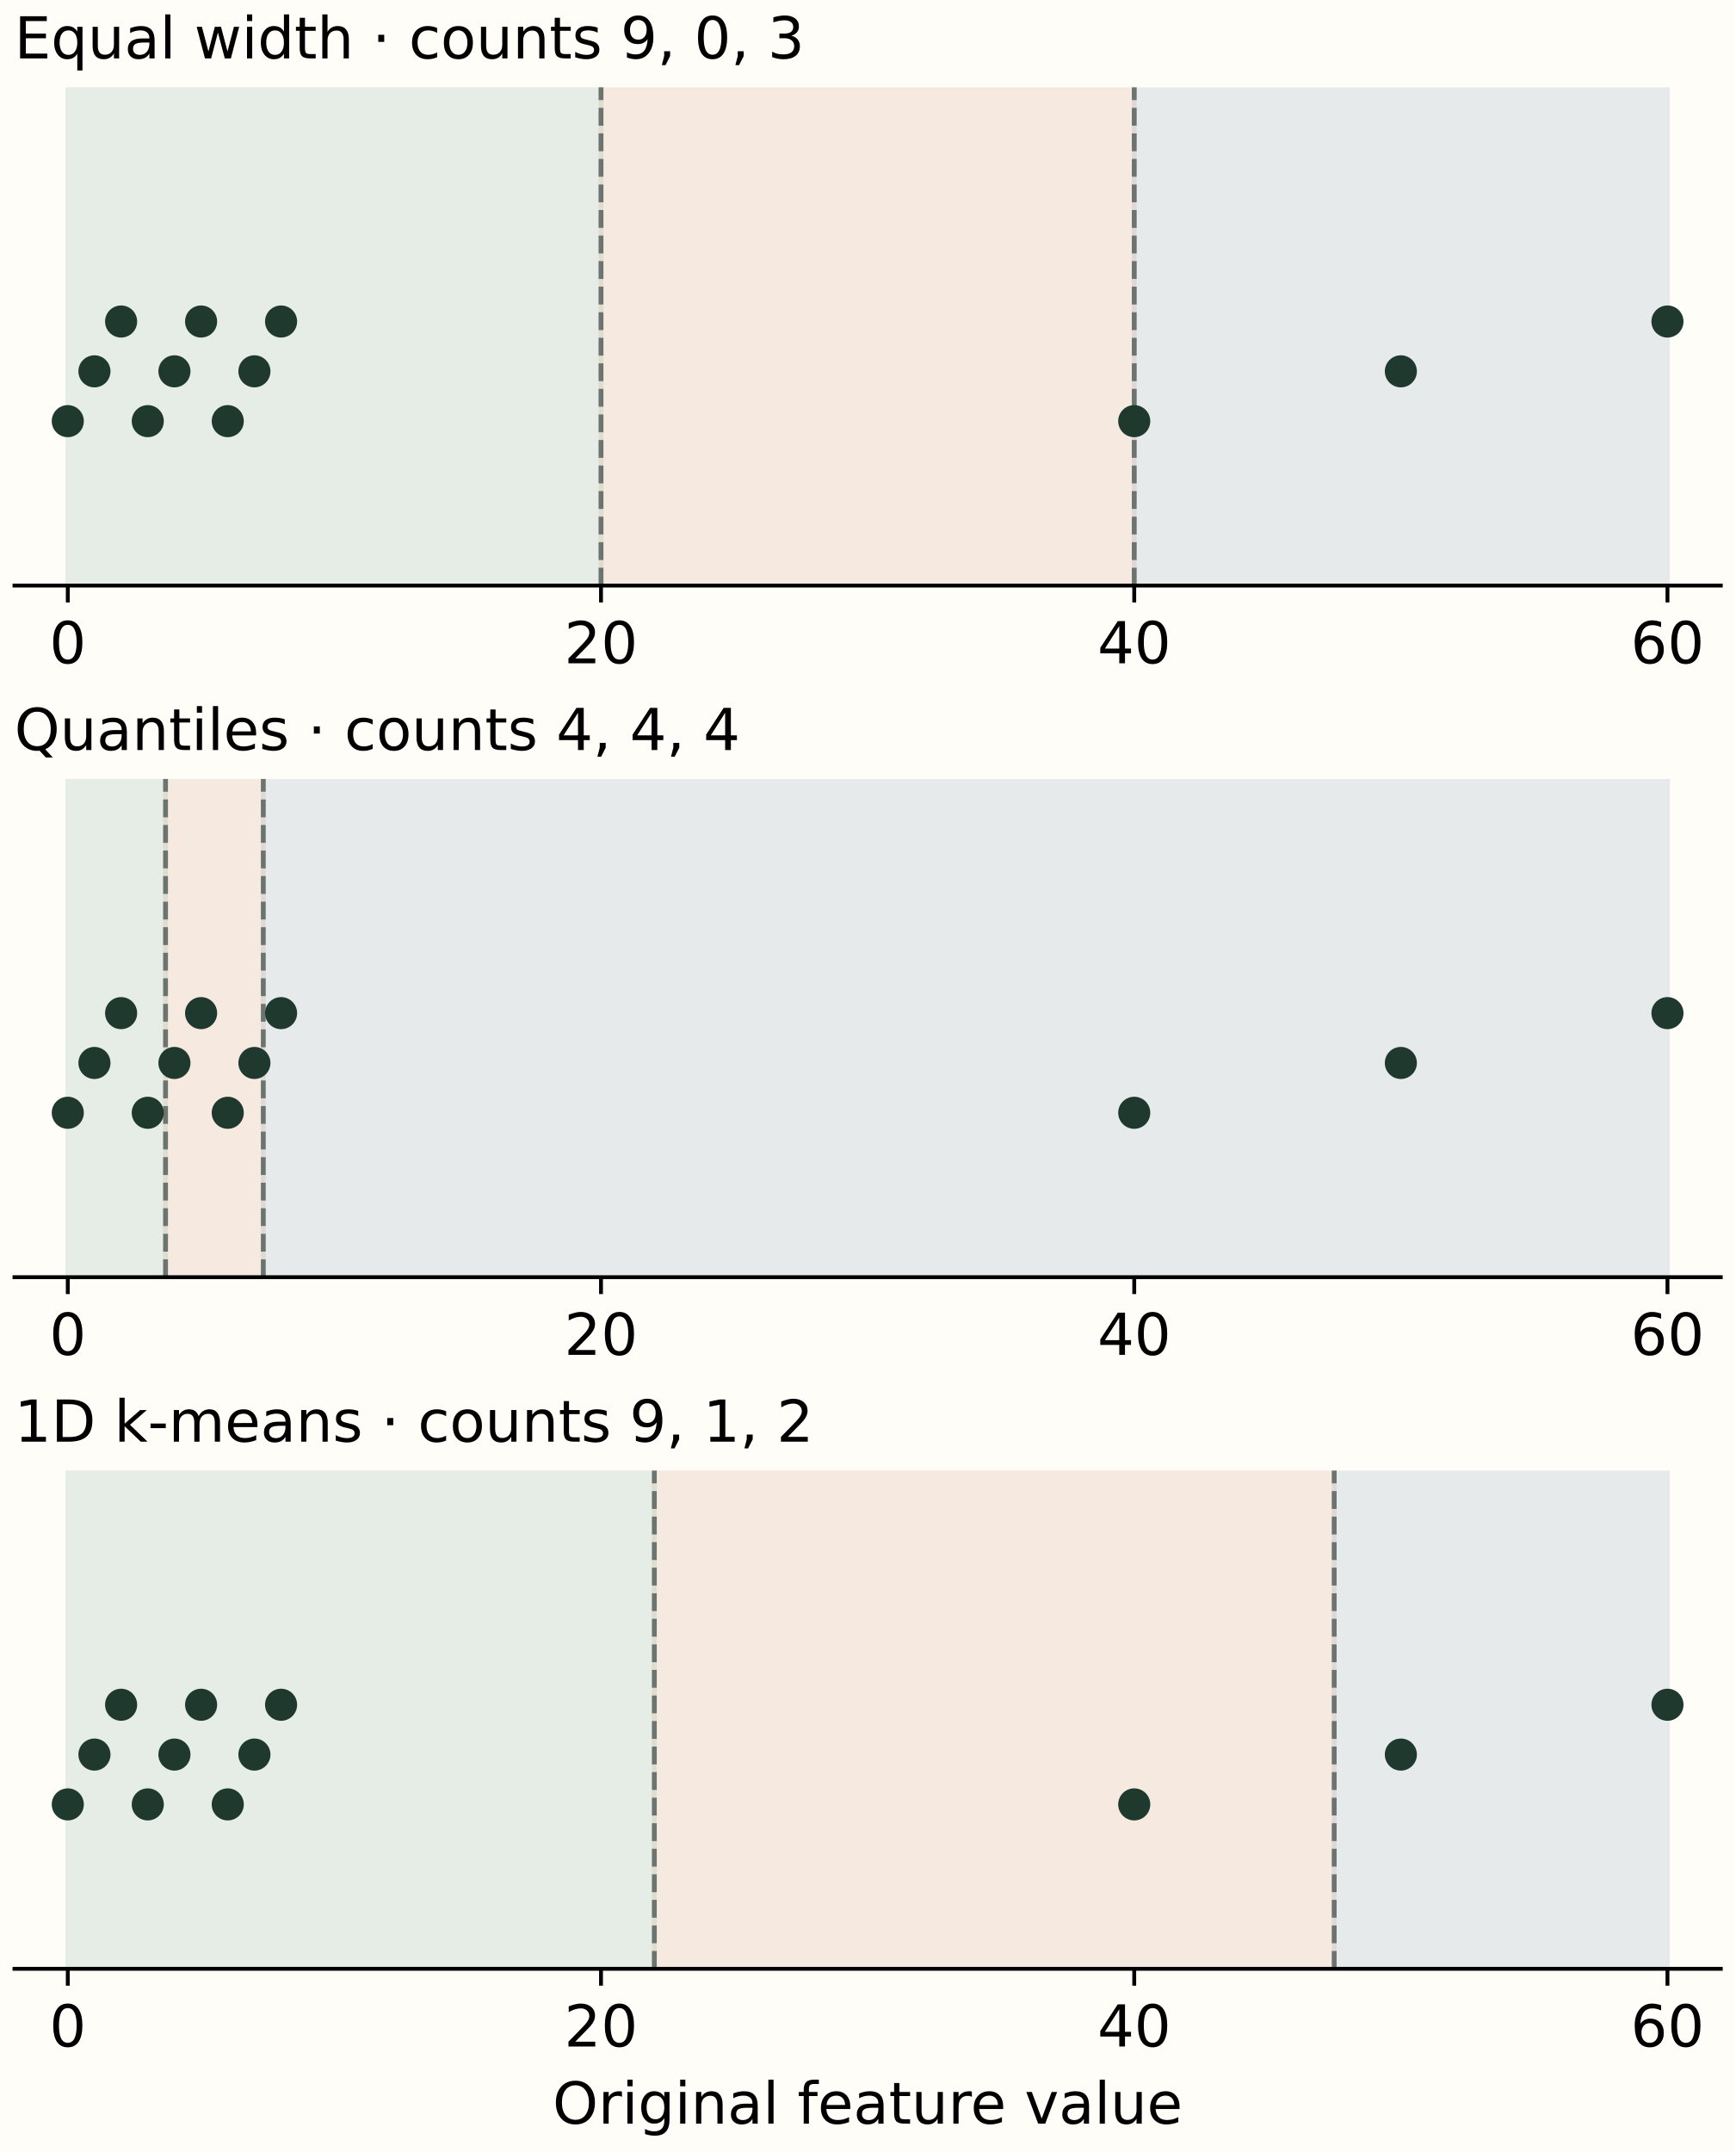
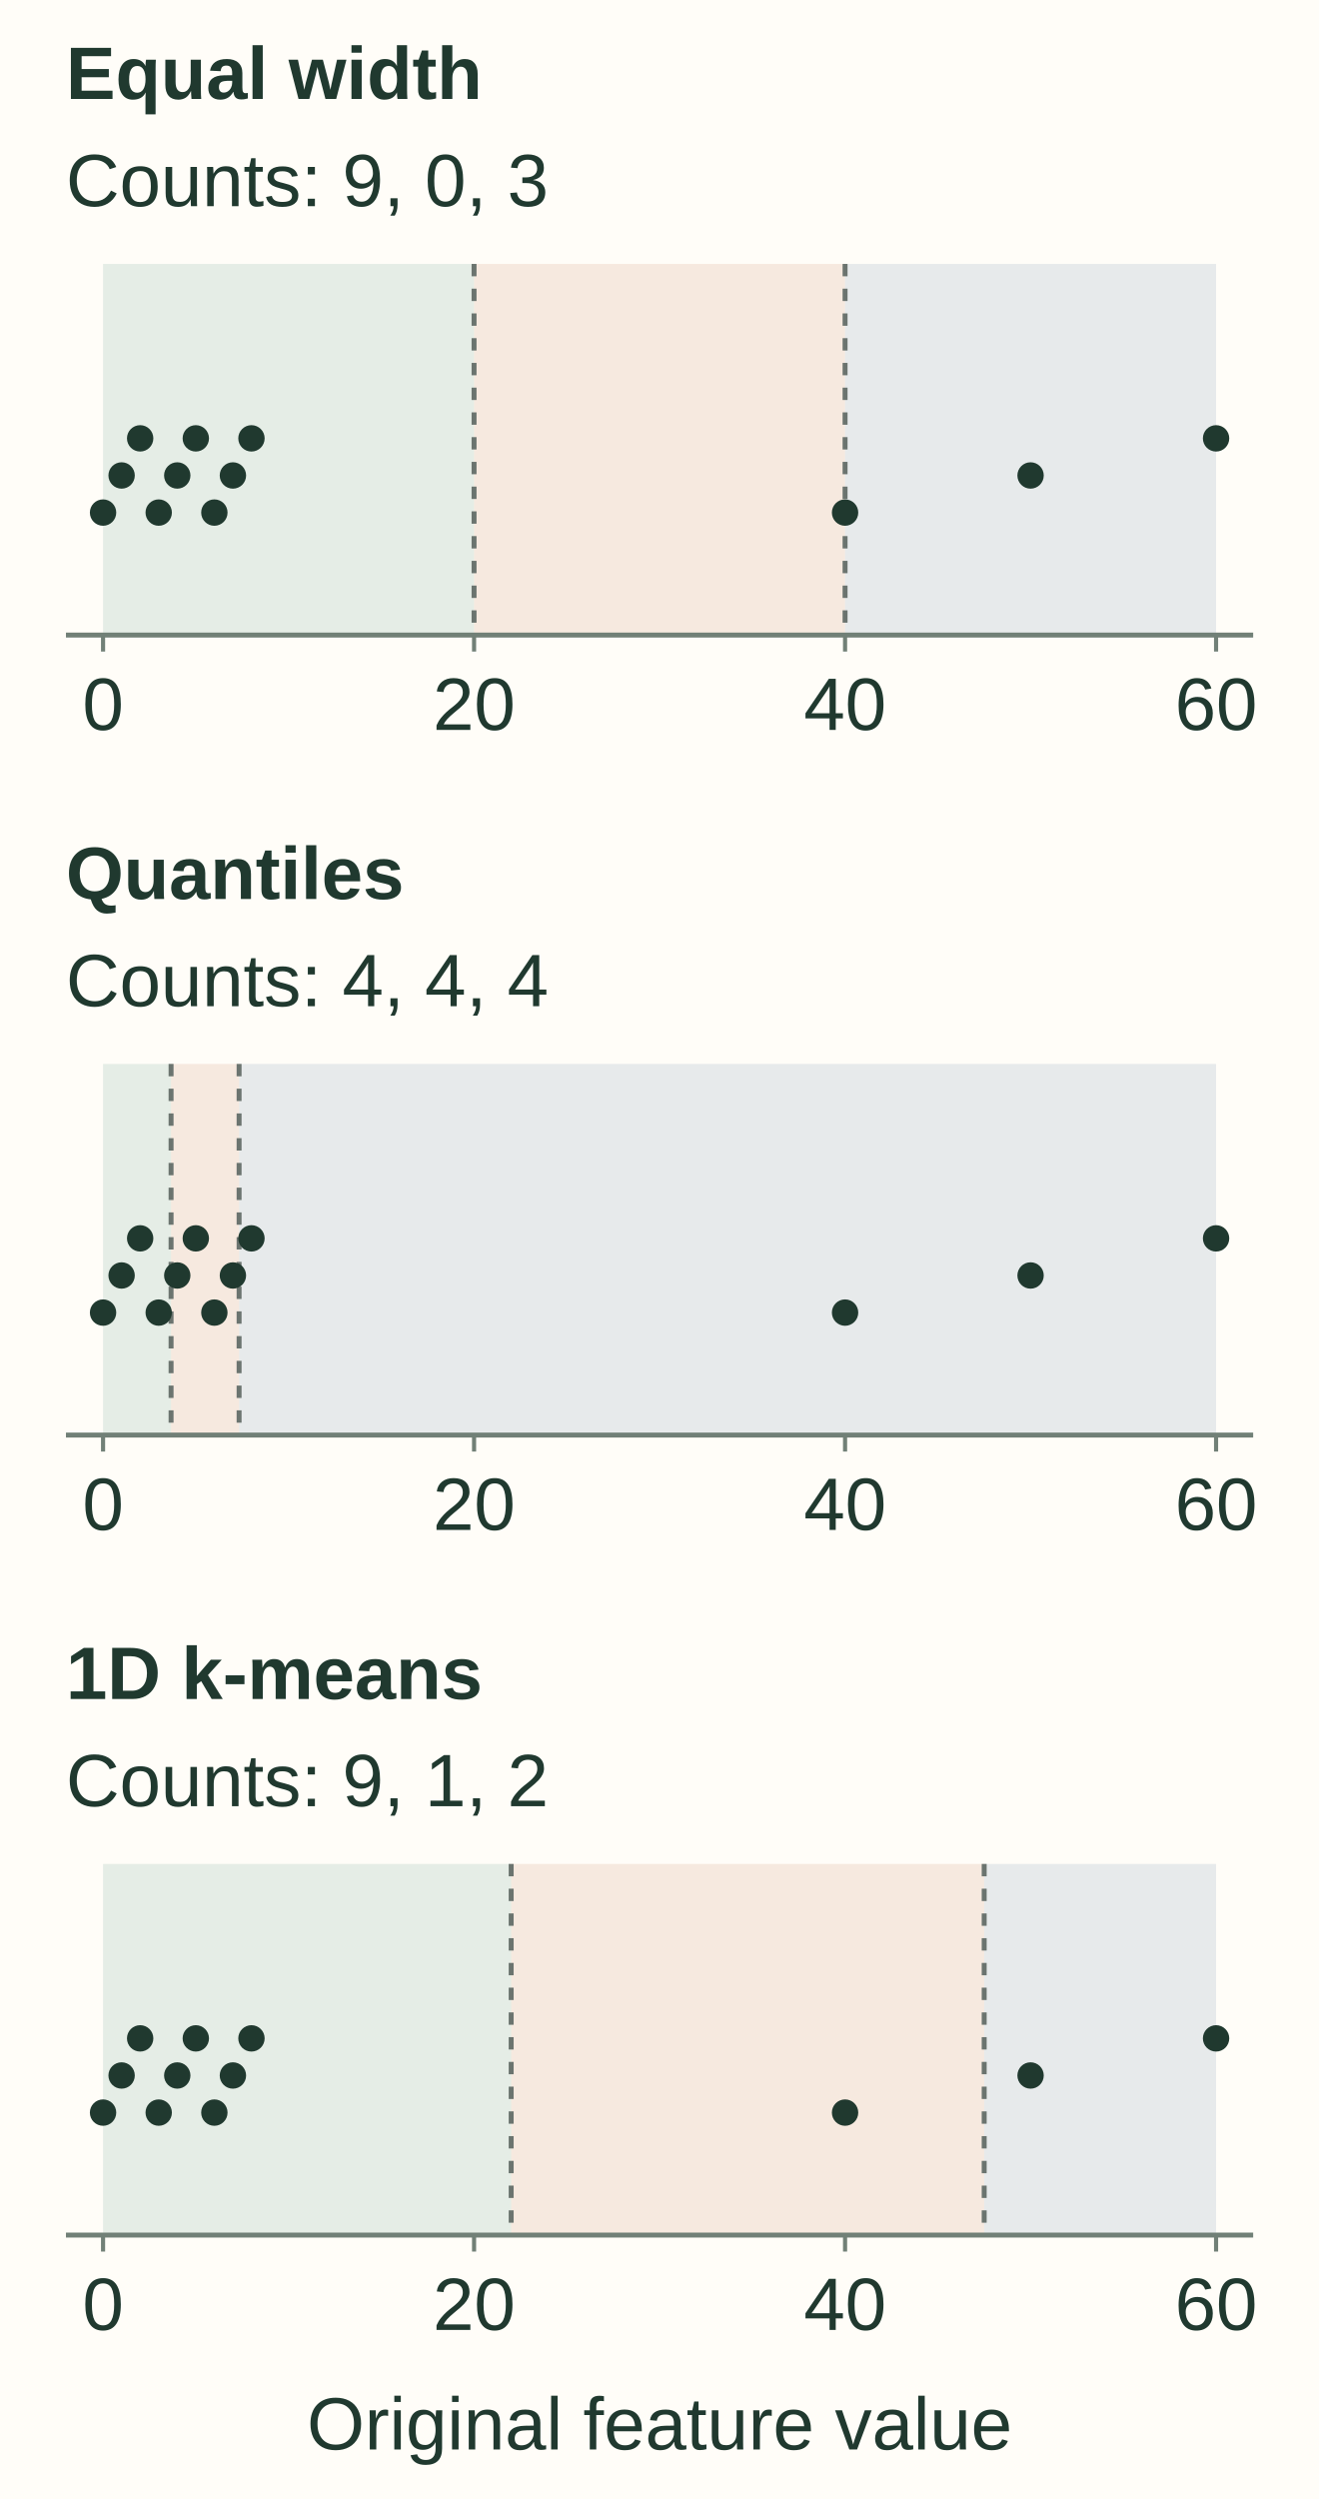
- <svg xmlns="http://www.w3.org/2000/svg" xmlns:xlink="http://www.w3.org/1999/xlink" width="360pt" height="446.4pt" viewBox="0 0 360 446.4" version="1.1">
-   <defs>
-     <style type="text/css">*{stroke-linejoin: round; stroke-linecap: butt}</style>
-   </defs>
-   <g id="figure_1">
-     <g id="patch_1">
-       <path d="M 0 446.4  L 360 446.4  L 360 0  L 0 0  z " style="fill: #fffdf8" />
+ <svg xmlns="http://www.w3.org/2000/svg" width="320" height="606" viewBox="0 0 320 606" role="img" aria-labelledby="title description">
+   <rect width="320" height="606" fill="#fffdf8" />
+   <g fill="#20392f" font-family="Arial, sans-serif" font-size="18">
+     <g id="uniform-panel">
+       <text x="16" y="24" font-weight="700">Equal width</text>
+       <text x="16" y="50">Counts: 9, 0, 3</text>
+       <rect data-bin="0" x="25" y="64" width="90" height="90" fill="#23775d" fill-opacity="0.12" />
+       <rect data-bin="1" x="115" y="64" width="90" height="90" fill="#b45a29" fill-opacity="0.12" />
+       <rect data-bin="2" x="205" y="64" width="90" height="90" fill="#375d8c" fill-opacity="0.12" />
+       <path data-cut="20.0" d="M 115 64 V 154" fill="none" stroke="#6b746f" stroke-width="1.2" stroke-dasharray="3 3" />
+       <path data-cut="40.0" d="M 205 64 V 154" fill="none" stroke="#6b746f" stroke-width="1.2" stroke-dasharray="3 3" />
+       <path d="M 16 154 H 304" fill="none" stroke="#718077" stroke-width="1.2" />
+       <path d="M 25 154 v 4" stroke="#718077" />
+       <text x="25" y="177" text-anchor="middle">0</text>
+       <path d="M 115 154 v 4" stroke="#718077" />
+       <text x="115" y="177" text-anchor="middle">20</text>
+       <path d="M 205 154 v 4" stroke="#718077" />
+       <text x="205" y="177" text-anchor="middle">40</text>
+       <path d="M 295 154 v 4" stroke="#718077" />
+       <text x="295" y="177" text-anchor="middle">60</text>
+       <circle data-value="0" cx="25" cy="124.3" r="3.2" fill="#20392f" />
+       <circle data-value="1" cx="29.5" cy="115.3" r="3.2" fill="#20392f" />
+       <circle data-value="2" cx="34" cy="106.3" r="3.2" fill="#20392f" />
+       <circle data-value="3" cx="38.5" cy="124.3" r="3.2" fill="#20392f" />
+       <circle data-value="4" cx="43" cy="115.3" r="3.2" fill="#20392f" />
+       <circle data-value="5" cx="47.5" cy="106.3" r="3.2" fill="#20392f" />
+       <circle data-value="6" cx="52" cy="124.3" r="3.2" fill="#20392f" />
+       <circle data-value="7" cx="56.5" cy="115.3" r="3.2" fill="#20392f" />
+       <circle data-value="8" cx="61" cy="106.3" r="3.2" fill="#20392f" />
+       <circle data-value="40" cx="205" cy="124.3" r="3.2" fill="#20392f" />
+       <circle data-value="50" cx="250" cy="115.3" r="3.2" fill="#20392f" />
+       <circle data-value="60" cx="295" cy="106.3" r="3.2" fill="#20392f" />
    </g>
-     <g id="axes_1">
-       <g id="patch_2">
-         <path d="M 3 121.466  L 357 121.466  L 357 18.118  L 3 18.118  z " style="fill: #fffdf8" />
-       </g>
-       <g id="patch_3">
-         <path d="M 14.063 121.466  L 124.688 121.466  L 124.688 18.118  L 14.063 18.118  z " clip-path="url(#p2370703adc)" style="fill: #23775d; opacity: 0.12; stroke: #23775d; stroke-linejoin: miter" />
-       </g>
-       <g id="patch_4">
-         <path d="M 124.688 121.466  L 235.312 121.466  L 235.312 18.118  L 124.688 18.118  z " clip-path="url(#p2370703adc)" style="fill: #b45a29; opacity: 0.12; stroke: #b45a29; stroke-linejoin: miter" />
-       </g>
-       <g id="patch_5">
-         <path d="M 235.312 121.466  L 345.937 121.466  L 345.937 18.118  L 235.312 18.118  z " clip-path="url(#p2370703adc)" style="fill: #375d8c; opacity: 0.12; stroke: #375d8c; stroke-linejoin: miter" />
-       </g>
-       <g id="matplotlib.axis_1">
-         <g id="xtick_1">
-           <g id="line2d_1">
-             <defs>
-               <path id="m7b3e0a7ec9" d="M 0 0  L 0 3.5  " style="stroke: #000000; stroke-width: 0.8" />
-             </defs>
-             <g>
-               <use xlink:href="#m7b3e0a7ec9" x="14.063" y="121.466" style="stroke: #000000; stroke-width: 0.8" />
-             </g>
-           </g>
-           <g id="text_1">
-             <text style="font-size: 12px; font-family: 'DejaVu Sans', sans-serif; text-anchor: middle" x="14.063" y="137.583" transform="rotate(-0 14.06273 137.5833)">0</text>
-           </g>
-         </g>
-         <g id="xtick_2">
-           <g id="line2d_2">
-             <g>
-               <use xlink:href="#m7b3e0a7ec9" x="124.688" y="121.466" style="stroke: #000000; stroke-width: 0.8" />
-             </g>
-           </g>
-           <g id="text_2">
-             <text style="font-size: 12px; font-family: 'DejaVu Sans', sans-serif; text-anchor: middle" x="124.688" y="137.583" transform="rotate(-0 124.6876 137.5833)">20</text>
-           </g>
-         </g>
-         <g id="xtick_3">
-           <g id="line2d_3">
-             <g>
-               <use xlink:href="#m7b3e0a7ec9" x="235.312" y="121.466" style="stroke: #000000; stroke-width: 0.8" />
-             </g>
-           </g>
-           <g id="text_3">
-             <text style="font-size: 12px; font-family: 'DejaVu Sans', sans-serif; text-anchor: middle" x="235.312" y="137.583" transform="rotate(-0 235.3124 137.5833)">40</text>
-           </g>
-         </g>
-         <g id="xtick_4">
-           <g id="line2d_4">
-             <g>
-               <use xlink:href="#m7b3e0a7ec9" x="345.937" y="121.466" style="stroke: #000000; stroke-width: 0.8" />
-             </g>
-           </g>
-           <g id="text_4">
-             <text style="font-size: 12px; font-family: 'DejaVu Sans', sans-serif; text-anchor: middle" x="345.937" y="137.583" transform="rotate(-0 345.9373 137.5833)">60</text>
-           </g>
-         </g>
-       </g>
-       <g id="matplotlib.axis_2" />
-       <g id="line2d_5">
-         <path d="M 124.688 121.466  L 124.688 18.118  " clip-path="url(#p2370703adc)" style="fill: none; stroke-dasharray: 3.7,1.6; stroke-dashoffset: 0; stroke: #6b746f" />
-       </g>
-       <g id="line2d_6">
-         <path d="M 235.312 121.466  L 235.312 18.118  " clip-path="url(#p2370703adc)" style="fill: none; stroke-dasharray: 3.7,1.6; stroke-dashoffset: 0; stroke: #6b746f" />
-       </g>
-       <g id="patch_6">
-         <path d="M 3 121.466  L 357 121.466  " style="fill: none; stroke: #000000; stroke-width: 0.8; stroke-linejoin: miter; stroke-linecap: square" />
-       </g>
-       <g id="PathCollection_1">
-         <defs>
-           <path id="ma3e49df880" d="M 0 2.828  C 0.75 2.828 1.47 2.53 2 2  C 2.53 1.47 2.828 0.75 2.828 0  C 2.828 -0.75 2.53 -1.47 2 -2  C 1.47 -2.53 0.75 -2.828 0 -2.828  C -0.75 -2.828 -1.47 -2.53 -2 -2  C -2.53 -1.47 -2.828 -0.75 -2.828 0  C -2.828 0.75 -2.53 1.47 -2 2  C -1.47 2.53 -0.75 2.828 0 2.828  z " style="stroke: #20392f" />
-         </defs>
-         <g clip-path="url(#p2370703adc)">
-           <use xlink:href="#ma3e49df880" x="14.063" y="87.361" style="fill: #20392f; stroke: #20392f" />
-           <use xlink:href="#ma3e49df880" x="19.594" y="77.027" style="fill: #20392f; stroke: #20392f" />
-           <use xlink:href="#ma3e49df880" x="25.125" y="66.692" style="fill: #20392f; stroke: #20392f" />
-           <use xlink:href="#ma3e49df880" x="30.656" y="87.361" style="fill: #20392f; stroke: #20392f" />
-           <use xlink:href="#ma3e49df880" x="36.188" y="77.027" style="fill: #20392f; stroke: #20392f" />
-           <use xlink:href="#ma3e49df880" x="41.719" y="66.692" style="fill: #20392f; stroke: #20392f" />
-           <use xlink:href="#ma3e49df880" x="47.25" y="87.361" style="fill: #20392f; stroke: #20392f" />
-           <use xlink:href="#ma3e49df880" x="52.781" y="77.027" style="fill: #20392f; stroke: #20392f" />
-           <use xlink:href="#ma3e49df880" x="58.313" y="66.692" style="fill: #20392f; stroke: #20392f" />
-           <use xlink:href="#ma3e49df880" x="235.312" y="87.361" style="fill: #20392f; stroke: #20392f" />
-           <use xlink:href="#ma3e49df880" x="290.625" y="77.027" style="fill: #20392f; stroke: #20392f" />
-           <use xlink:href="#ma3e49df880" x="345.937" y="66.692" style="fill: #20392f; stroke: #20392f" />
-         </g>
-       </g>
-       <g id="text_5">
-         <text style="font-size: 12px; font-family: 'DejaVu Sans', sans-serif; text-anchor: start" x="3" y="12.118" transform="rotate(-0 3.00024 12.11837)">Equal width  ·  counts 9, 0, 3</text>
-       </g>
+     <g id="quantile-panel">
+       <text x="16" y="218" font-weight="700">Quantiles</text>
+       <text x="16" y="244">Counts: 4, 4, 4</text>
+       <rect data-bin="0" x="25" y="258" width="16.5" height="90" fill="#23775d" fill-opacity="0.12" />
+       <rect data-bin="1" x="41.5" y="258" width="16.5" height="90" fill="#b45a29" fill-opacity="0.12" />
+       <rect data-bin="2" x="58" y="258" width="237" height="90" fill="#375d8c" fill-opacity="0.12" />
+       <path data-cut="3.666666666666667" d="M 41.5 258 V 348" fill="none" stroke="#6b746f" stroke-width="1.2" stroke-dasharray="3 3" />
+       <path data-cut="7.333333333333334" d="M 58 258 V 348" fill="none" stroke="#6b746f" stroke-width="1.2" stroke-dasharray="3 3" />
+       <path d="M 16 348 H 304" fill="none" stroke="#718077" stroke-width="1.2" />
+       <path d="M 25 348 v 4" stroke="#718077" />
+       <text x="25" y="371" text-anchor="middle">0</text>
+       <path d="M 115 348 v 4" stroke="#718077" />
+       <text x="115" y="371" text-anchor="middle">20</text>
+       <path d="M 205 348 v 4" stroke="#718077" />
+       <text x="205" y="371" text-anchor="middle">40</text>
+       <path d="M 295 348 v 4" stroke="#718077" />
+       <text x="295" y="371" text-anchor="middle">60</text>
+       <circle data-value="0" cx="25" cy="318.3" r="3.2" fill="#20392f" />
+       <circle data-value="1" cx="29.5" cy="309.3" r="3.2" fill="#20392f" />
+       <circle data-value="2" cx="34" cy="300.3" r="3.2" fill="#20392f" />
+       <circle data-value="3" cx="38.5" cy="318.3" r="3.2" fill="#20392f" />
+       <circle data-value="4" cx="43" cy="309.3" r="3.2" fill="#20392f" />
+       <circle data-value="5" cx="47.5" cy="300.3" r="3.2" fill="#20392f" />
+       <circle data-value="6" cx="52" cy="318.3" r="3.2" fill="#20392f" />
+       <circle data-value="7" cx="56.5" cy="309.3" r="3.2" fill="#20392f" />
+       <circle data-value="8" cx="61" cy="300.3" r="3.2" fill="#20392f" />
+       <circle data-value="40" cx="205" cy="318.3" r="3.2" fill="#20392f" />
+       <circle data-value="50" cx="250" cy="309.3" r="3.2" fill="#20392f" />
+       <circle data-value="60" cx="295" cy="300.3" r="3.2" fill="#20392f" />
    </g>
-     <g id="axes_2">
-       <g id="patch_7">
-         <path d="M 3 264.932  L 357 264.932  L 357 161.585  L 3 161.585  z " style="fill: #fffdf8" />
-       </g>
-       <g id="patch_8">
-         <path d="M 14.063 264.932  L 34.344 264.932  L 34.344 161.585  L 14.063 161.585  z " clip-path="url(#pf236d4a71f)" style="fill: #23775d; opacity: 0.12; stroke: #23775d; stroke-linejoin: miter" />
-       </g>
-       <g id="patch_9">
-         <path d="M 34.344 264.932  L 54.625 264.932  L 54.625 161.585  L 34.344 161.585  z " clip-path="url(#pf236d4a71f)" style="fill: #b45a29; opacity: 0.12; stroke: #b45a29; stroke-linejoin: miter" />
-       </g>
-       <g id="patch_10">
-         <path d="M 54.625 264.932  L 345.937 264.932  L 345.937 161.585  L 54.625 161.585  z " clip-path="url(#pf236d4a71f)" style="fill: #375d8c; opacity: 0.12; stroke: #375d8c; stroke-linejoin: miter" />
-       </g>
-       <g id="matplotlib.axis_3">
-         <g id="xtick_5">
-           <g id="line2d_7">
-             <g>
-               <use xlink:href="#m7b3e0a7ec9" x="14.063" y="264.932" style="stroke: #000000; stroke-width: 0.8" />
-             </g>
-           </g>
-           <g id="text_6">
-             <text style="font-size: 12px; font-family: 'DejaVu Sans', sans-serif; text-anchor: middle" x="14.063" y="281.05" transform="rotate(-0 14.06273 281.0497)">0</text>
-           </g>
-         </g>
-         <g id="xtick_6">
-           <g id="line2d_8">
-             <g>
-               <use xlink:href="#m7b3e0a7ec9" x="124.688" y="264.932" style="stroke: #000000; stroke-width: 0.8" />
-             </g>
-           </g>
-           <g id="text_7">
-             <text style="font-size: 12px; font-family: 'DejaVu Sans', sans-serif; text-anchor: middle" x="124.688" y="281.05" transform="rotate(-0 124.6876 281.0497)">20</text>
-           </g>
-         </g>
-         <g id="xtick_7">
-           <g id="line2d_9">
-             <g>
-               <use xlink:href="#m7b3e0a7ec9" x="235.312" y="264.932" style="stroke: #000000; stroke-width: 0.8" />
-             </g>
-           </g>
-           <g id="text_8">
-             <text style="font-size: 12px; font-family: 'DejaVu Sans', sans-serif; text-anchor: middle" x="235.312" y="281.05" transform="rotate(-0 235.3124 281.0497)">40</text>
-           </g>
-         </g>
-         <g id="xtick_8">
-           <g id="line2d_10">
-             <g>
-               <use xlink:href="#m7b3e0a7ec9" x="345.937" y="264.932" style="stroke: #000000; stroke-width: 0.8" />
-             </g>
-           </g>
-           <g id="text_9">
-             <text style="font-size: 12px; font-family: 'DejaVu Sans', sans-serif; text-anchor: middle" x="345.937" y="281.05" transform="rotate(-0 345.9373 281.0497)">60</text>
-           </g>
-         </g>
-       </g>
-       <g id="matplotlib.axis_4" />
-       <g id="line2d_11">
-         <path d="M 34.344 264.932  L 34.344 161.585  " clip-path="url(#pf236d4a71f)" style="fill: none; stroke-dasharray: 3.7,1.6; stroke-dashoffset: 0; stroke: #6b746f" />
-       </g>
-       <g id="line2d_12">
-         <path d="M 54.625 264.932  L 54.625 161.585  " clip-path="url(#pf236d4a71f)" style="fill: none; stroke-dasharray: 3.7,1.6; stroke-dashoffset: 0; stroke: #6b746f" />
-       </g>
-       <g id="patch_11">
-         <path d="M 3 264.932  L 357 264.932  " style="fill: none; stroke: #000000; stroke-width: 0.8; stroke-linejoin: miter; stroke-linecap: square" />
-       </g>
-       <g id="PathCollection_2">
-         <g clip-path="url(#pf236d4a71f)">
-           <use xlink:href="#ma3e49df880" x="14.063" y="230.828" style="fill: #20392f; stroke: #20392f" />
-           <use xlink:href="#ma3e49df880" x="19.594" y="220.493" style="fill: #20392f; stroke: #20392f" />
-           <use xlink:href="#ma3e49df880" x="25.125" y="210.158" style="fill: #20392f; stroke: #20392f" />
-           <use xlink:href="#ma3e49df880" x="30.656" y="230.828" style="fill: #20392f; stroke: #20392f" />
-           <use xlink:href="#ma3e49df880" x="36.188" y="220.493" style="fill: #20392f; stroke: #20392f" />
-           <use xlink:href="#ma3e49df880" x="41.719" y="210.158" style="fill: #20392f; stroke: #20392f" />
-           <use xlink:href="#ma3e49df880" x="47.25" y="230.828" style="fill: #20392f; stroke: #20392f" />
-           <use xlink:href="#ma3e49df880" x="52.781" y="220.493" style="fill: #20392f; stroke: #20392f" />
-           <use xlink:href="#ma3e49df880" x="58.313" y="210.158" style="fill: #20392f; stroke: #20392f" />
-           <use xlink:href="#ma3e49df880" x="235.312" y="230.828" style="fill: #20392f; stroke: #20392f" />
-           <use xlink:href="#ma3e49df880" x="290.625" y="220.493" style="fill: #20392f; stroke: #20392f" />
-           <use xlink:href="#ma3e49df880" x="345.937" y="210.158" style="fill: #20392f; stroke: #20392f" />
-         </g>
-       </g>
-       <g id="text_10">
-         <text style="font-size: 12px; font-family: 'DejaVu Sans', sans-serif; text-anchor: start" x="3" y="155.585" transform="rotate(-0 3.00024 155.5847)">Quantiles  ·  counts 4, 4, 4</text>
-       </g>
+     <g id="kmeans-panel">
+       <text x="16" y="412" font-weight="700">1D k-means</text>
+       <text x="16" y="438">Counts: 9, 1, 2</text>
+       <rect data-bin="0" x="25" y="452" width="99" height="90" fill="#23775d" fill-opacity="0.12" />
+       <rect data-bin="1" x="124" y="452" width="114.75" height="90" fill="#b45a29" fill-opacity="0.12" />
+       <rect data-bin="2" x="238.75" y="452" width="56.25" height="90" fill="#375d8c" fill-opacity="0.12" />
+       <path data-cut="22.0" d="M 124 452 V 542" fill="none" stroke="#6b746f" stroke-width="1.2" stroke-dasharray="3 3" />
+       <path data-cut="47.5" d="M 238.75 452 V 542" fill="none" stroke="#6b746f" stroke-width="1.2" stroke-dasharray="3 3" />
+       <path d="M 16 542 H 304" fill="none" stroke="#718077" stroke-width="1.2" />
+       <path d="M 25 542 v 4" stroke="#718077" />
+       <text x="25" y="565" text-anchor="middle">0</text>
+       <path d="M 115 542 v 4" stroke="#718077" />
+       <text x="115" y="565" text-anchor="middle">20</text>
+       <path d="M 205 542 v 4" stroke="#718077" />
+       <text x="205" y="565" text-anchor="middle">40</text>
+       <path d="M 295 542 v 4" stroke="#718077" />
+       <text x="295" y="565" text-anchor="middle">60</text>
+       <circle data-value="0" cx="25" cy="512.3" r="3.2" fill="#20392f" />
+       <circle data-value="1" cx="29.5" cy="503.3" r="3.2" fill="#20392f" />
+       <circle data-value="2" cx="34" cy="494.3" r="3.2" fill="#20392f" />
+       <circle data-value="3" cx="38.5" cy="512.3" r="3.2" fill="#20392f" />
+       <circle data-value="4" cx="43" cy="503.3" r="3.2" fill="#20392f" />
+       <circle data-value="5" cx="47.5" cy="494.3" r="3.2" fill="#20392f" />
+       <circle data-value="6" cx="52" cy="512.3" r="3.2" fill="#20392f" />
+       <circle data-value="7" cx="56.5" cy="503.3" r="3.2" fill="#20392f" />
+       <circle data-value="8" cx="61" cy="494.3" r="3.2" fill="#20392f" />
+       <circle data-value="40" cx="205" cy="512.3" r="3.2" fill="#20392f" />
+       <circle data-value="50" cx="250" cy="503.3" r="3.2" fill="#20392f" />
+       <circle data-value="60" cx="295" cy="494.3" r="3.2" fill="#20392f" />
    </g>
-     <g id="axes_3">
-       <g id="patch_12">
-         <path d="M 3 408.399  L 357 408.399  L 357 305.051  L 3 305.051  z " style="fill: #fffdf8" />
-       </g>
-       <g id="patch_13">
-         <path d="M 14.063 408.399  L 135.75 408.399  L 135.75 305.051  L 14.063 305.051  z " clip-path="url(#p48fc8ce1f3)" style="fill: #23775d; opacity: 0.12; stroke: #23775d; stroke-linejoin: miter" />
-       </g>
-       <g id="patch_14">
-         <path d="M 135.75 408.399  L 276.797 408.399  L 276.797 305.051  L 135.75 305.051  z " clip-path="url(#p48fc8ce1f3)" style="fill: #b45a29; opacity: 0.12; stroke: #b45a29; stroke-linejoin: miter" />
-       </g>
-       <g id="patch_15">
-         <path d="M 276.797 408.399  L 345.937 408.399  L 345.937 305.051  L 276.797 305.051  z " clip-path="url(#p48fc8ce1f3)" style="fill: #375d8c; opacity: 0.12; stroke: #375d8c; stroke-linejoin: miter" />
-       </g>
-       <g id="matplotlib.axis_5">
-         <g id="xtick_9">
-           <g id="line2d_13">
-             <g>
-               <use xlink:href="#m7b3e0a7ec9" x="14.063" y="408.399" style="stroke: #000000; stroke-width: 0.8" />
-             </g>
-           </g>
-           <g id="text_11">
-             <text style="font-size: 12px; font-family: 'DejaVu Sans', sans-serif; text-anchor: middle" x="14.063" y="424.516" transform="rotate(-0 14.06273 424.516)">0</text>
-           </g>
-         </g>
-         <g id="xtick_10">
-           <g id="line2d_14">
-             <g>
-               <use xlink:href="#m7b3e0a7ec9" x="124.688" y="408.399" style="stroke: #000000; stroke-width: 0.8" />
-             </g>
-           </g>
-           <g id="text_12">
-             <text style="font-size: 12px; font-family: 'DejaVu Sans', sans-serif; text-anchor: middle" x="124.688" y="424.516" transform="rotate(-0 124.6876 424.516)">20</text>
-           </g>
-         </g>
-         <g id="xtick_11">
-           <g id="line2d_15">
-             <g>
-               <use xlink:href="#m7b3e0a7ec9" x="235.312" y="408.399" style="stroke: #000000; stroke-width: 0.8" />
-             </g>
-           </g>
-           <g id="text_13">
-             <text style="font-size: 12px; font-family: 'DejaVu Sans', sans-serif; text-anchor: middle" x="235.312" y="424.516" transform="rotate(-0 235.3124 424.516)">40</text>
-           </g>
-         </g>
-         <g id="xtick_12">
-           <g id="line2d_16">
-             <g>
-               <use xlink:href="#m7b3e0a7ec9" x="345.937" y="408.399" style="stroke: #000000; stroke-width: 0.8" />
-             </g>
-           </g>
-           <g id="text_14">
-             <text style="font-size: 12px; font-family: 'DejaVu Sans', sans-serif; text-anchor: middle" x="345.937" y="424.516" transform="rotate(-0 345.9373 424.516)">60</text>
-           </g>
-         </g>
-         <g id="text_15">
-           <text style="font-size: 12px; font-family: 'DejaVu Sans', sans-serif; text-anchor: middle" x="180" y="440.517" transform="rotate(-0 180 440.5169)">Original feature value</text>
-         </g>
-       </g>
-       <g id="matplotlib.axis_6" />
-       <g id="line2d_17">
-         <path d="M 135.75 408.399  L 135.75 305.051  " clip-path="url(#p48fc8ce1f3)" style="fill: none; stroke-dasharray: 3.7,1.6; stroke-dashoffset: 0; stroke: #6b746f" />
-       </g>
-       <g id="line2d_18">
-         <path d="M 276.797 408.399  L 276.797 305.051  " clip-path="url(#p48fc8ce1f3)" style="fill: none; stroke-dasharray: 3.7,1.6; stroke-dashoffset: 0; stroke: #6b746f" />
-       </g>
-       <g id="patch_16">
-         <path d="M 3 408.399  L 357 408.399  " style="fill: none; stroke: #000000; stroke-width: 0.8; stroke-linejoin: miter; stroke-linecap: square" />
-       </g>
-       <g id="PathCollection_3">
-         <g clip-path="url(#p48fc8ce1f3)">
-           <use xlink:href="#ma3e49df880" x="14.063" y="374.294" style="fill: #20392f; stroke: #20392f" />
-           <use xlink:href="#ma3e49df880" x="19.594" y="363.959" style="fill: #20392f; stroke: #20392f" />
-           <use xlink:href="#ma3e49df880" x="25.125" y="353.625" style="fill: #20392f; stroke: #20392f" />
-           <use xlink:href="#ma3e49df880" x="30.656" y="374.294" style="fill: #20392f; stroke: #20392f" />
-           <use xlink:href="#ma3e49df880" x="36.188" y="363.959" style="fill: #20392f; stroke: #20392f" />
-           <use xlink:href="#ma3e49df880" x="41.719" y="353.625" style="fill: #20392f; stroke: #20392f" />
-           <use xlink:href="#ma3e49df880" x="47.25" y="374.294" style="fill: #20392f; stroke: #20392f" />
-           <use xlink:href="#ma3e49df880" x="52.781" y="363.959" style="fill: #20392f; stroke: #20392f" />
-           <use xlink:href="#ma3e49df880" x="58.313" y="353.625" style="fill: #20392f; stroke: #20392f" />
-           <use xlink:href="#ma3e49df880" x="235.312" y="374.294" style="fill: #20392f; stroke: #20392f" />
-           <use xlink:href="#ma3e49df880" x="290.625" y="363.959" style="fill: #20392f; stroke: #20392f" />
-           <use xlink:href="#ma3e49df880" x="345.937" y="353.625" style="fill: #20392f; stroke: #20392f" />
-         </g>
-       </g>
-       <g id="text_16">
-         <text style="font-size: 12px; font-family: 'DejaVu Sans', sans-serif; text-anchor: start" x="3" y="299.051" transform="rotate(-0 3.00024 299.0511)">1D k-means  ·  counts 9, 1, 2</text>
-       </g>
-     </g>
+     <text x="160" y="594" text-anchor="middle">Original feature value</text>
  </g>
-   <defs>
-     <clipPath id="p2370703adc">
-       <rect x="3" y="18.118" width="354" height="103.348" />
-     </clipPath>
-     <clipPath id="pf236d4a71f">
-       <rect x="3" y="161.585" width="354" height="103.348" />
-     </clipPath>
-     <clipPath id="p48fc8ce1f3">
-       <rect x="3" y="305.051" width="354" height="103.348" />
-     </clipPath>
-   </defs>
</svg>
